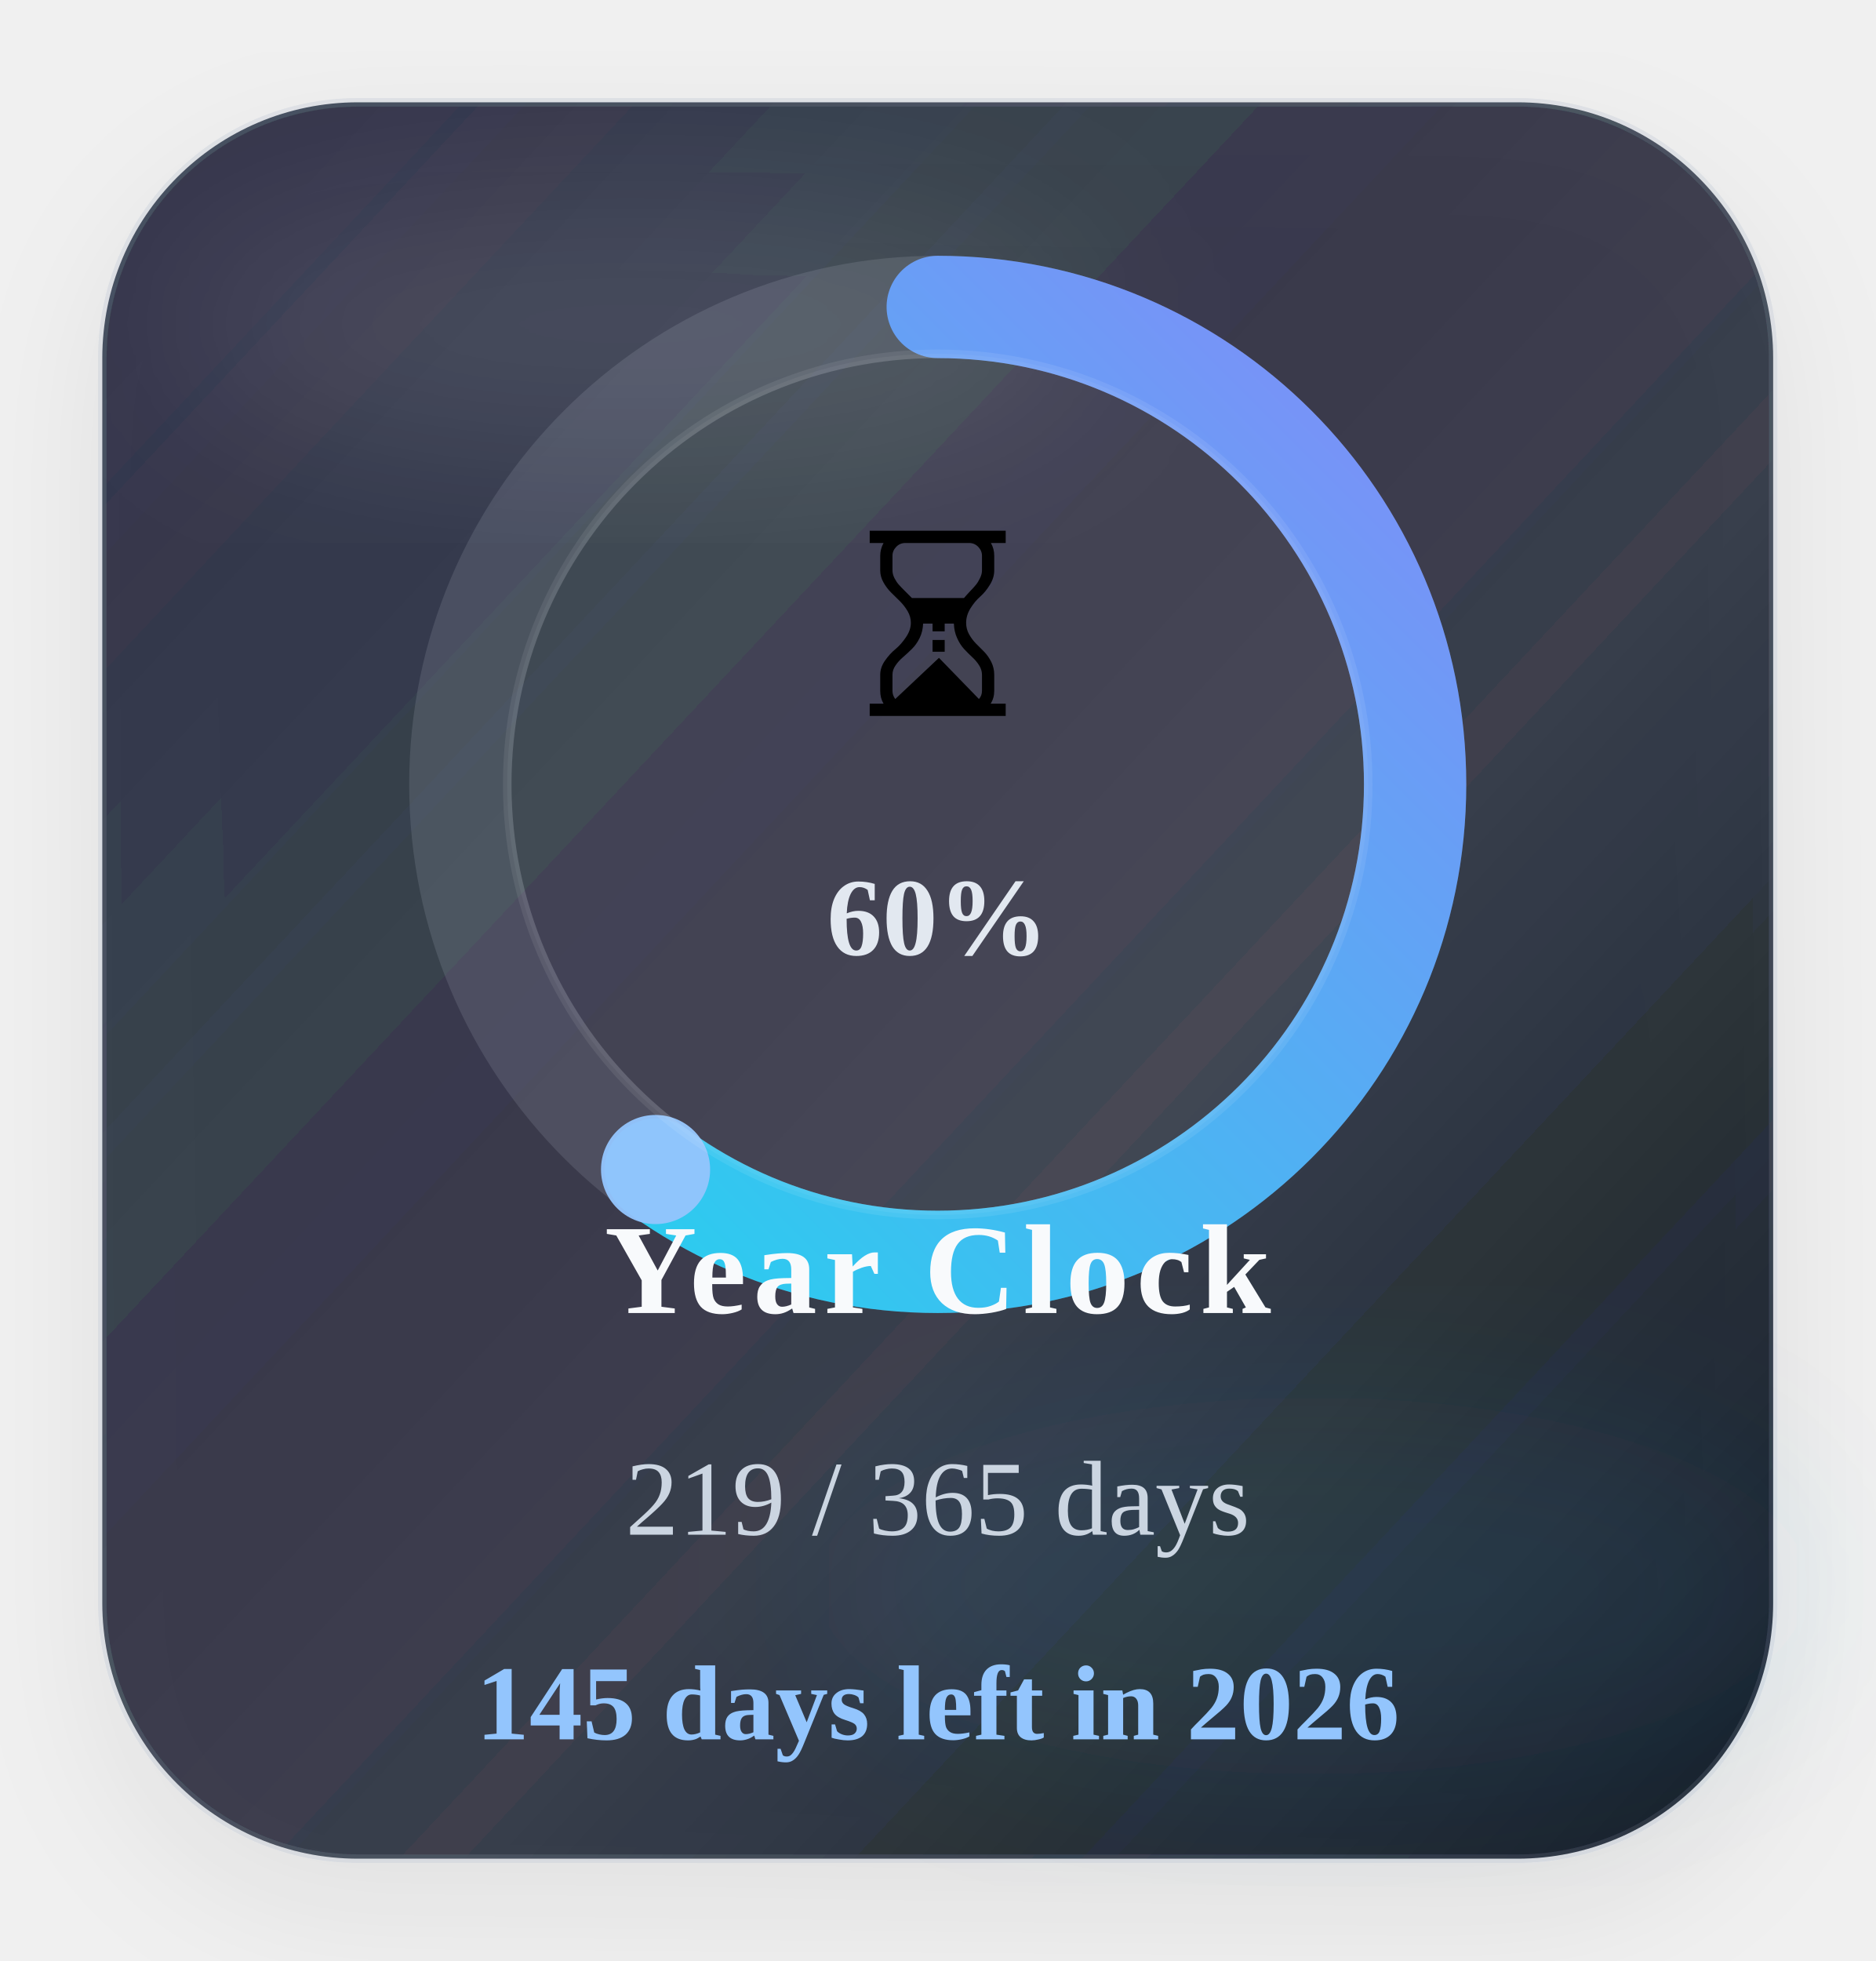
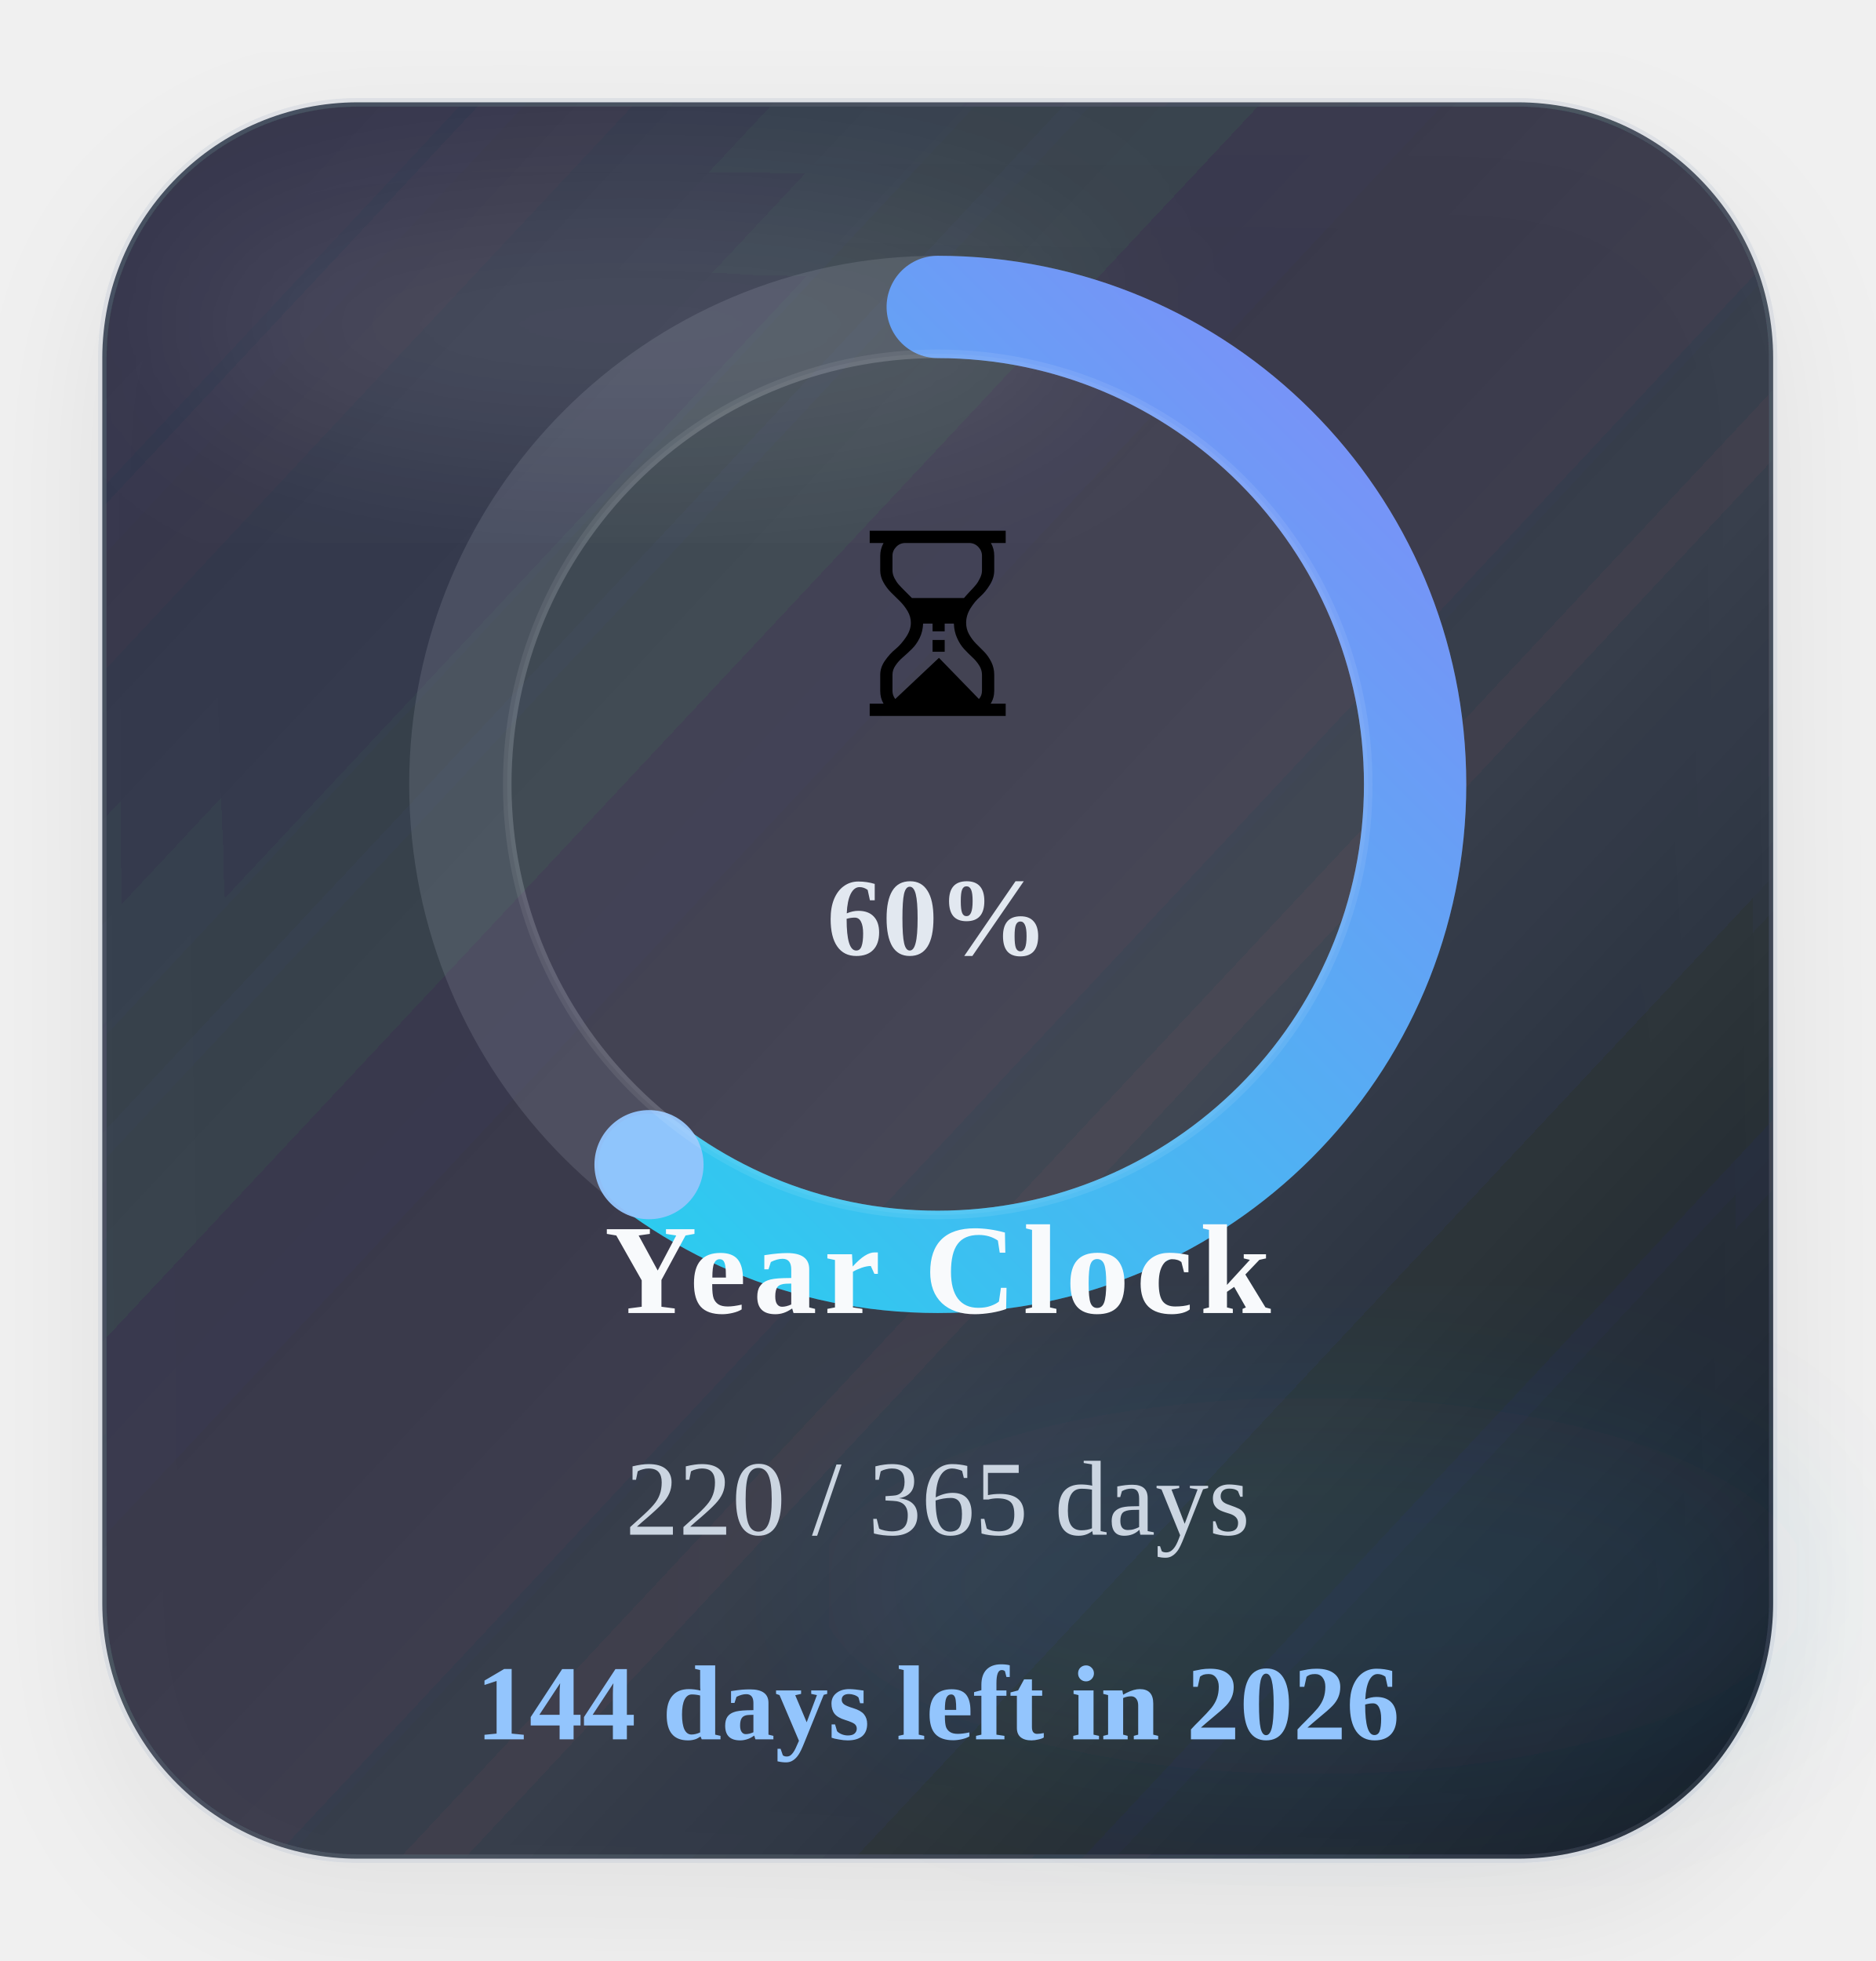
<svg xmlns="http://www.w3.org/2000/svg" width="220" height="230" viewBox="0 0 220 230" role="img" aria-label="Time progress for 2026">
  <defs>
    <linearGradient id="timeGradient" x1="0%" y1="0%" x2="100%" y2="100%">
      <stop offset="0%" stop-color="#22d3ee" />
      <stop offset="100%" stop-color="#818cf8" />
    </linearGradient>
    <linearGradient id="timeCard" x1="0%" y1="0%" x2="100%" y2="100%">
      <stop offset="0%" stop-color="#1c2537" stop-opacity="0.88" />
      <stop offset="60%" stop-color="#111827" stop-opacity="0.8" />
      <stop offset="100%" stop-color="#0b1220" stop-opacity="0.96" />
    </linearGradient>
    <filter id="timeShadow" x="-25%" y="-25%" width="150%" height="150%">
      <feDropShadow dx="0" dy="6" stdDeviation="8" flood-color="#020617" flood-opacity="0.08" />
    </filter>
    <filter id="timeBlur" x="-30%" y="-30%" width="160%" height="160%">
      <feGaussianBlur stdDeviation="10" />
    </filter>
  </defs>
  <rect x="12" y="12" width="196" height="206" rx="30" fill="url(#timeCard)" stroke="#94a3b8" stroke-opacity="0.18" filter="url(#timeShadow)" />
  <ellipse cx="74" cy="38" rx="54" ry="16" fill="#ffffff" fill-opacity="0.09" filter="url(#timeBlur)" />
  <ellipse cx="154" cy="186" rx="58" ry="22" fill="#38bdf8" fill-opacity="0.08" filter="url(#timeBlur)" />
  <circle class="ring-track" cx="110" cy="92" r="56" fill="none" stroke="#cbd5e1" stroke-opacity="0.14" stroke-width="12" />
-   <circle class="progress-ring" cx="110" cy="92" r="56" fill="none" stroke="url(#timeGradient)" stroke-width="12" stroke-linecap="round" stroke-dasharray="351.86" stroke-dashoffset="140.52" data-target-offset="140.52" data-ring-length="351.86" transform="rotate(-90 110 92)" />
-   <circle class="progress-endcap" cx="76.90" cy="137.17" r="6.4" fill="#93c5fd" fill-opacity="0.96" data-center-x="110" data-center-y="92" data-radius="56" data-target-angle="126.2268" />
+   <circle class="progress-ring" cx="110" cy="92" r="56" fill="none" stroke="url(#timeGradient)" stroke-width="12" stroke-linecap="round" stroke-dasharray="351.86" stroke-dashoffset="139.56" data-target-offset="139.56" data-ring-length="351.86" transform="rotate(-90 110 92)" />
+   <circle class="progress-endcap" cx="76.13" cy="136.60" r="6.4" fill="#93c5fd" fill-opacity="0.96" data-center-x="110" data-center-y="92" data-radius="56" data-target-angle="127.2130" />
  <circle class="ring-core" cx="110" cy="92" r="50.5" fill="#ffffff" fill-opacity="0.05" stroke="#ffffff" stroke-opacity="0.08" />
  <text class="progress-emoji" x="110" y="84" text-anchor="middle" font-size="30">⏳</text>
  <text class="progress-percent" x="110" y="112" text-anchor="middle" font-size="13" font-weight="700" fill="#e2e8f0">60%</text>
  <text class="progress-label" x="110" y="154" text-anchor="middle" font-size="15" font-weight="700" letter-spacing="0.8" fill="#f8fafc">Year Clock</text>
-   <text class="progress-value" x="110" y="180" text-anchor="middle" font-size="12.5" fill="#cbd5e1">219 / 365 days</text>
-   <text class="progress-status" data-status-state="remaining" x="110" y="204" text-anchor="middle" font-size="12.5" font-weight="700" fill="#93c5fd">145 days left in 2026</text>
+   <text class="progress-value" x="110" y="180" text-anchor="middle" font-size="12.5" fill="#cbd5e1">220 / 365 days</text>
+   <text class="progress-status" data-status-state="remaining" x="110" y="204" text-anchor="middle" font-size="12.5" font-weight="700" fill="#93c5fd">144 days left in 2026</text>
</svg>
